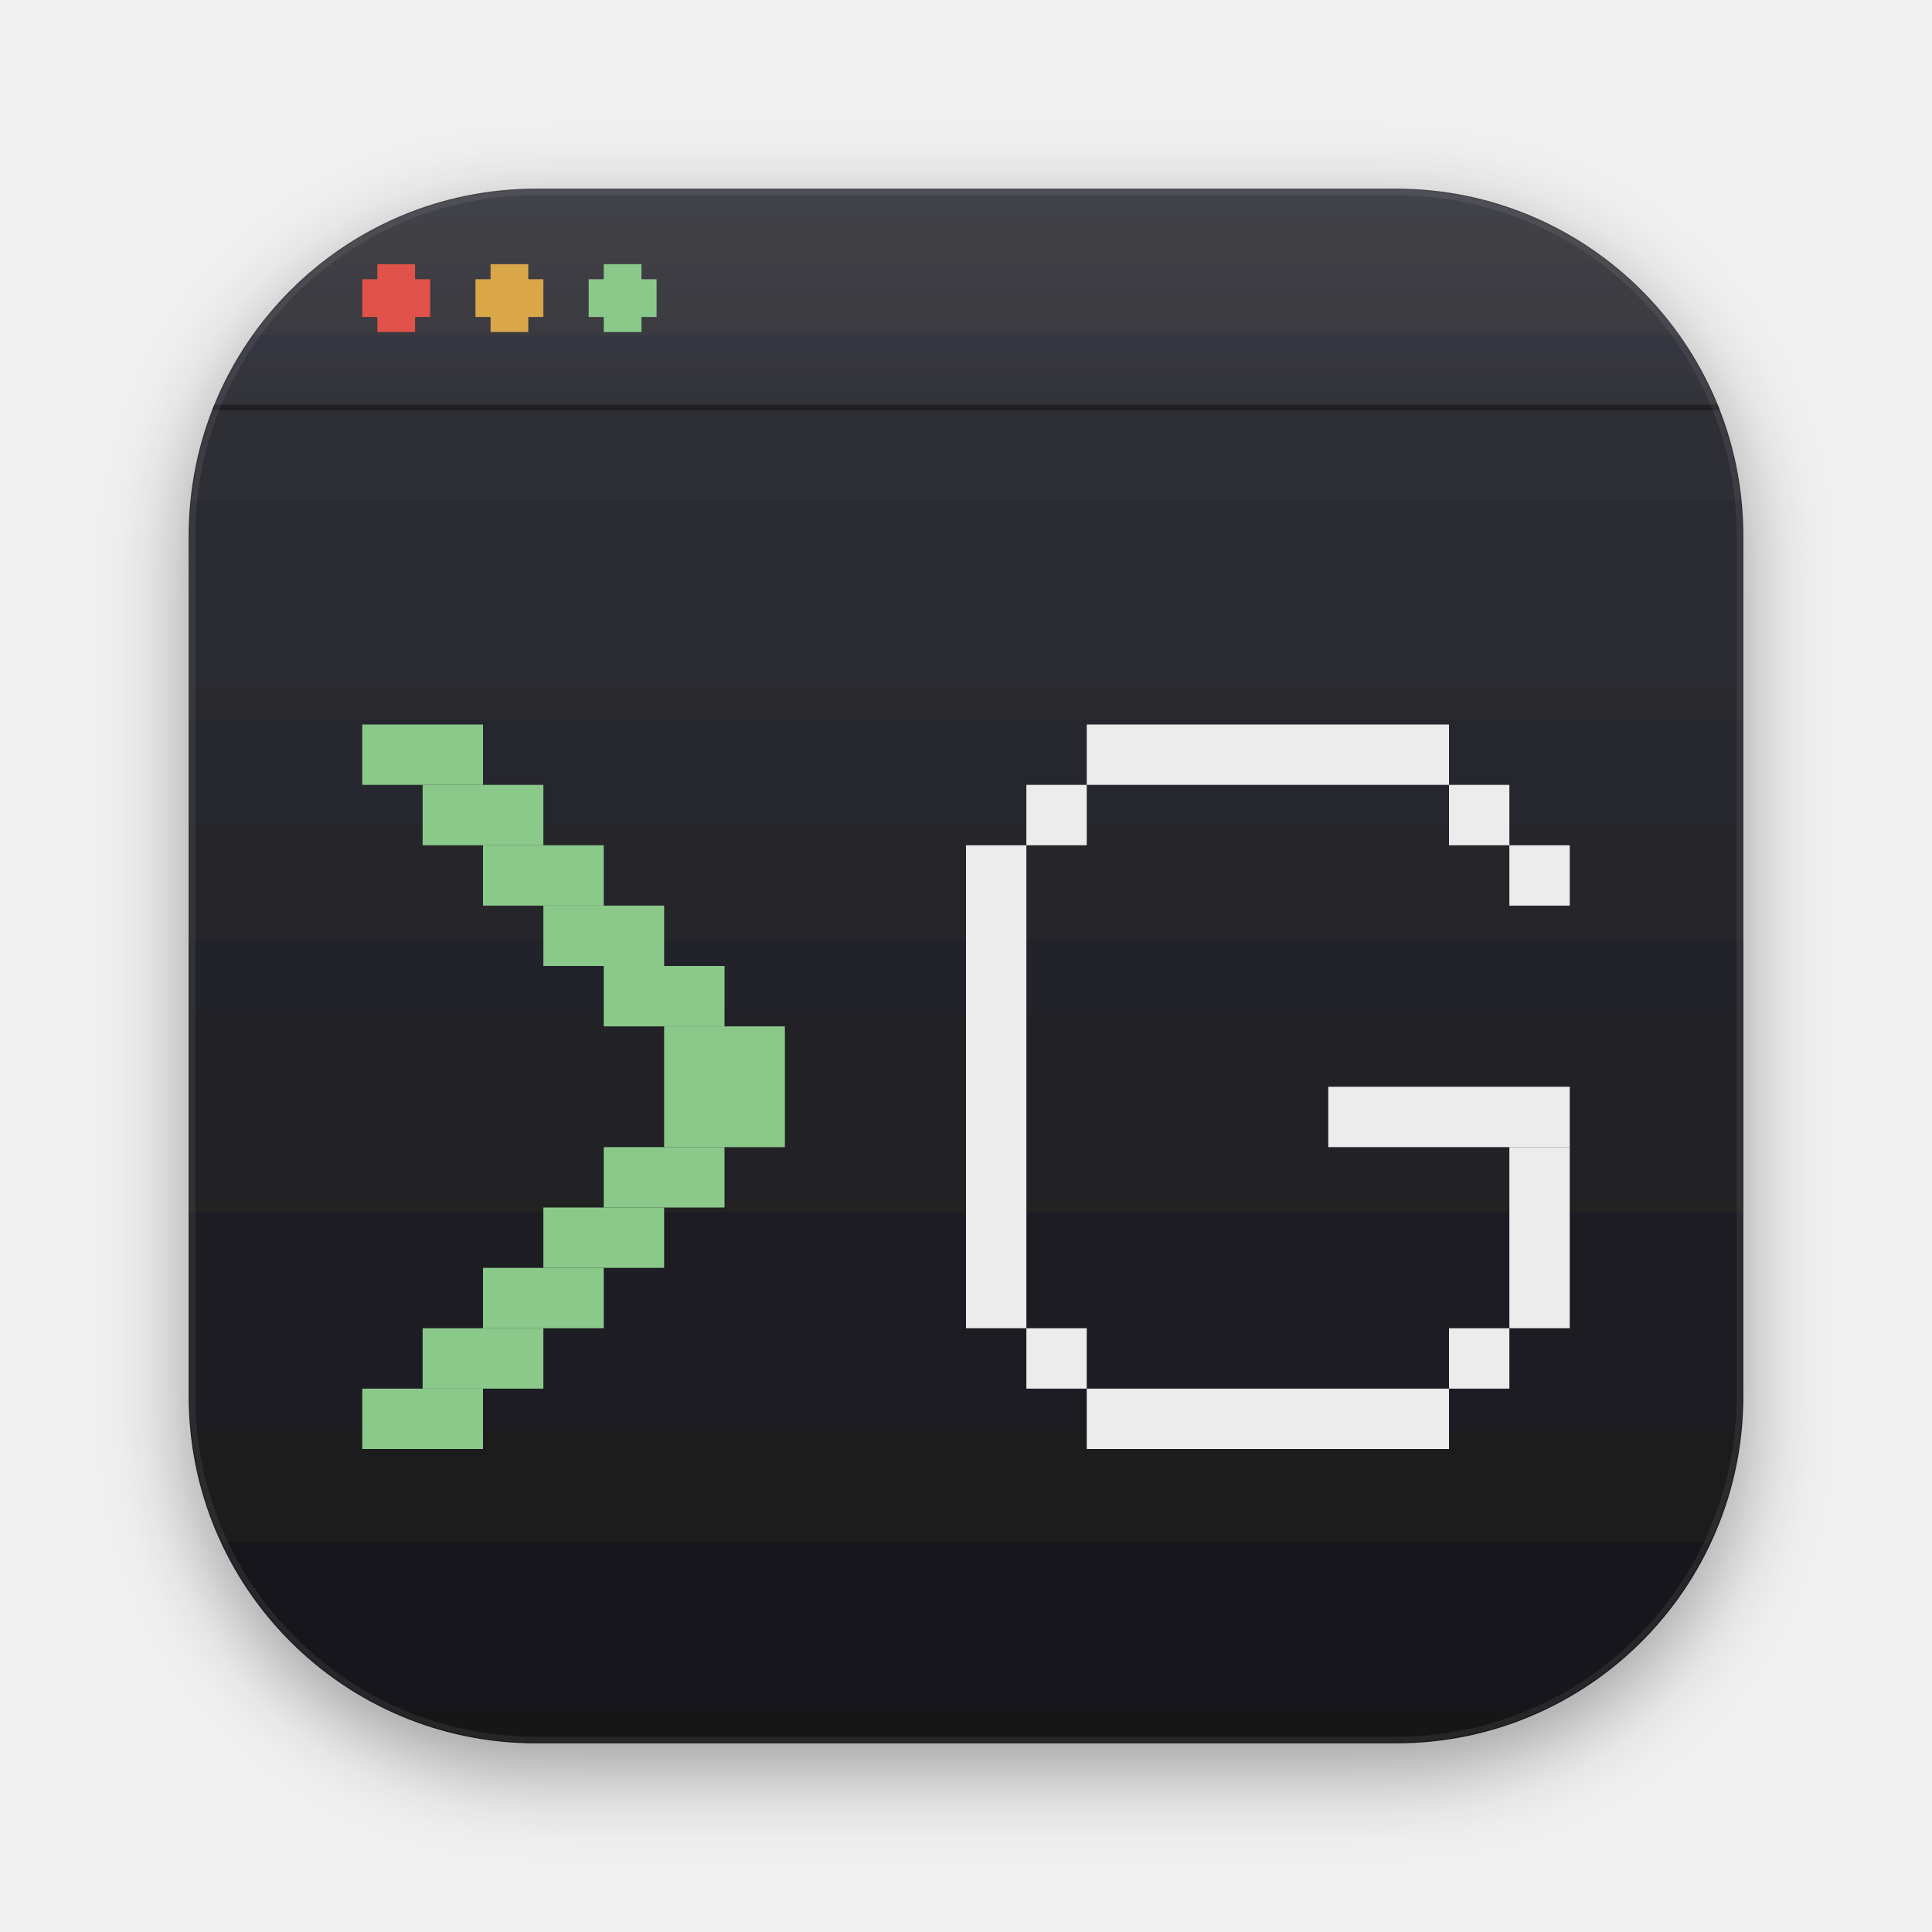
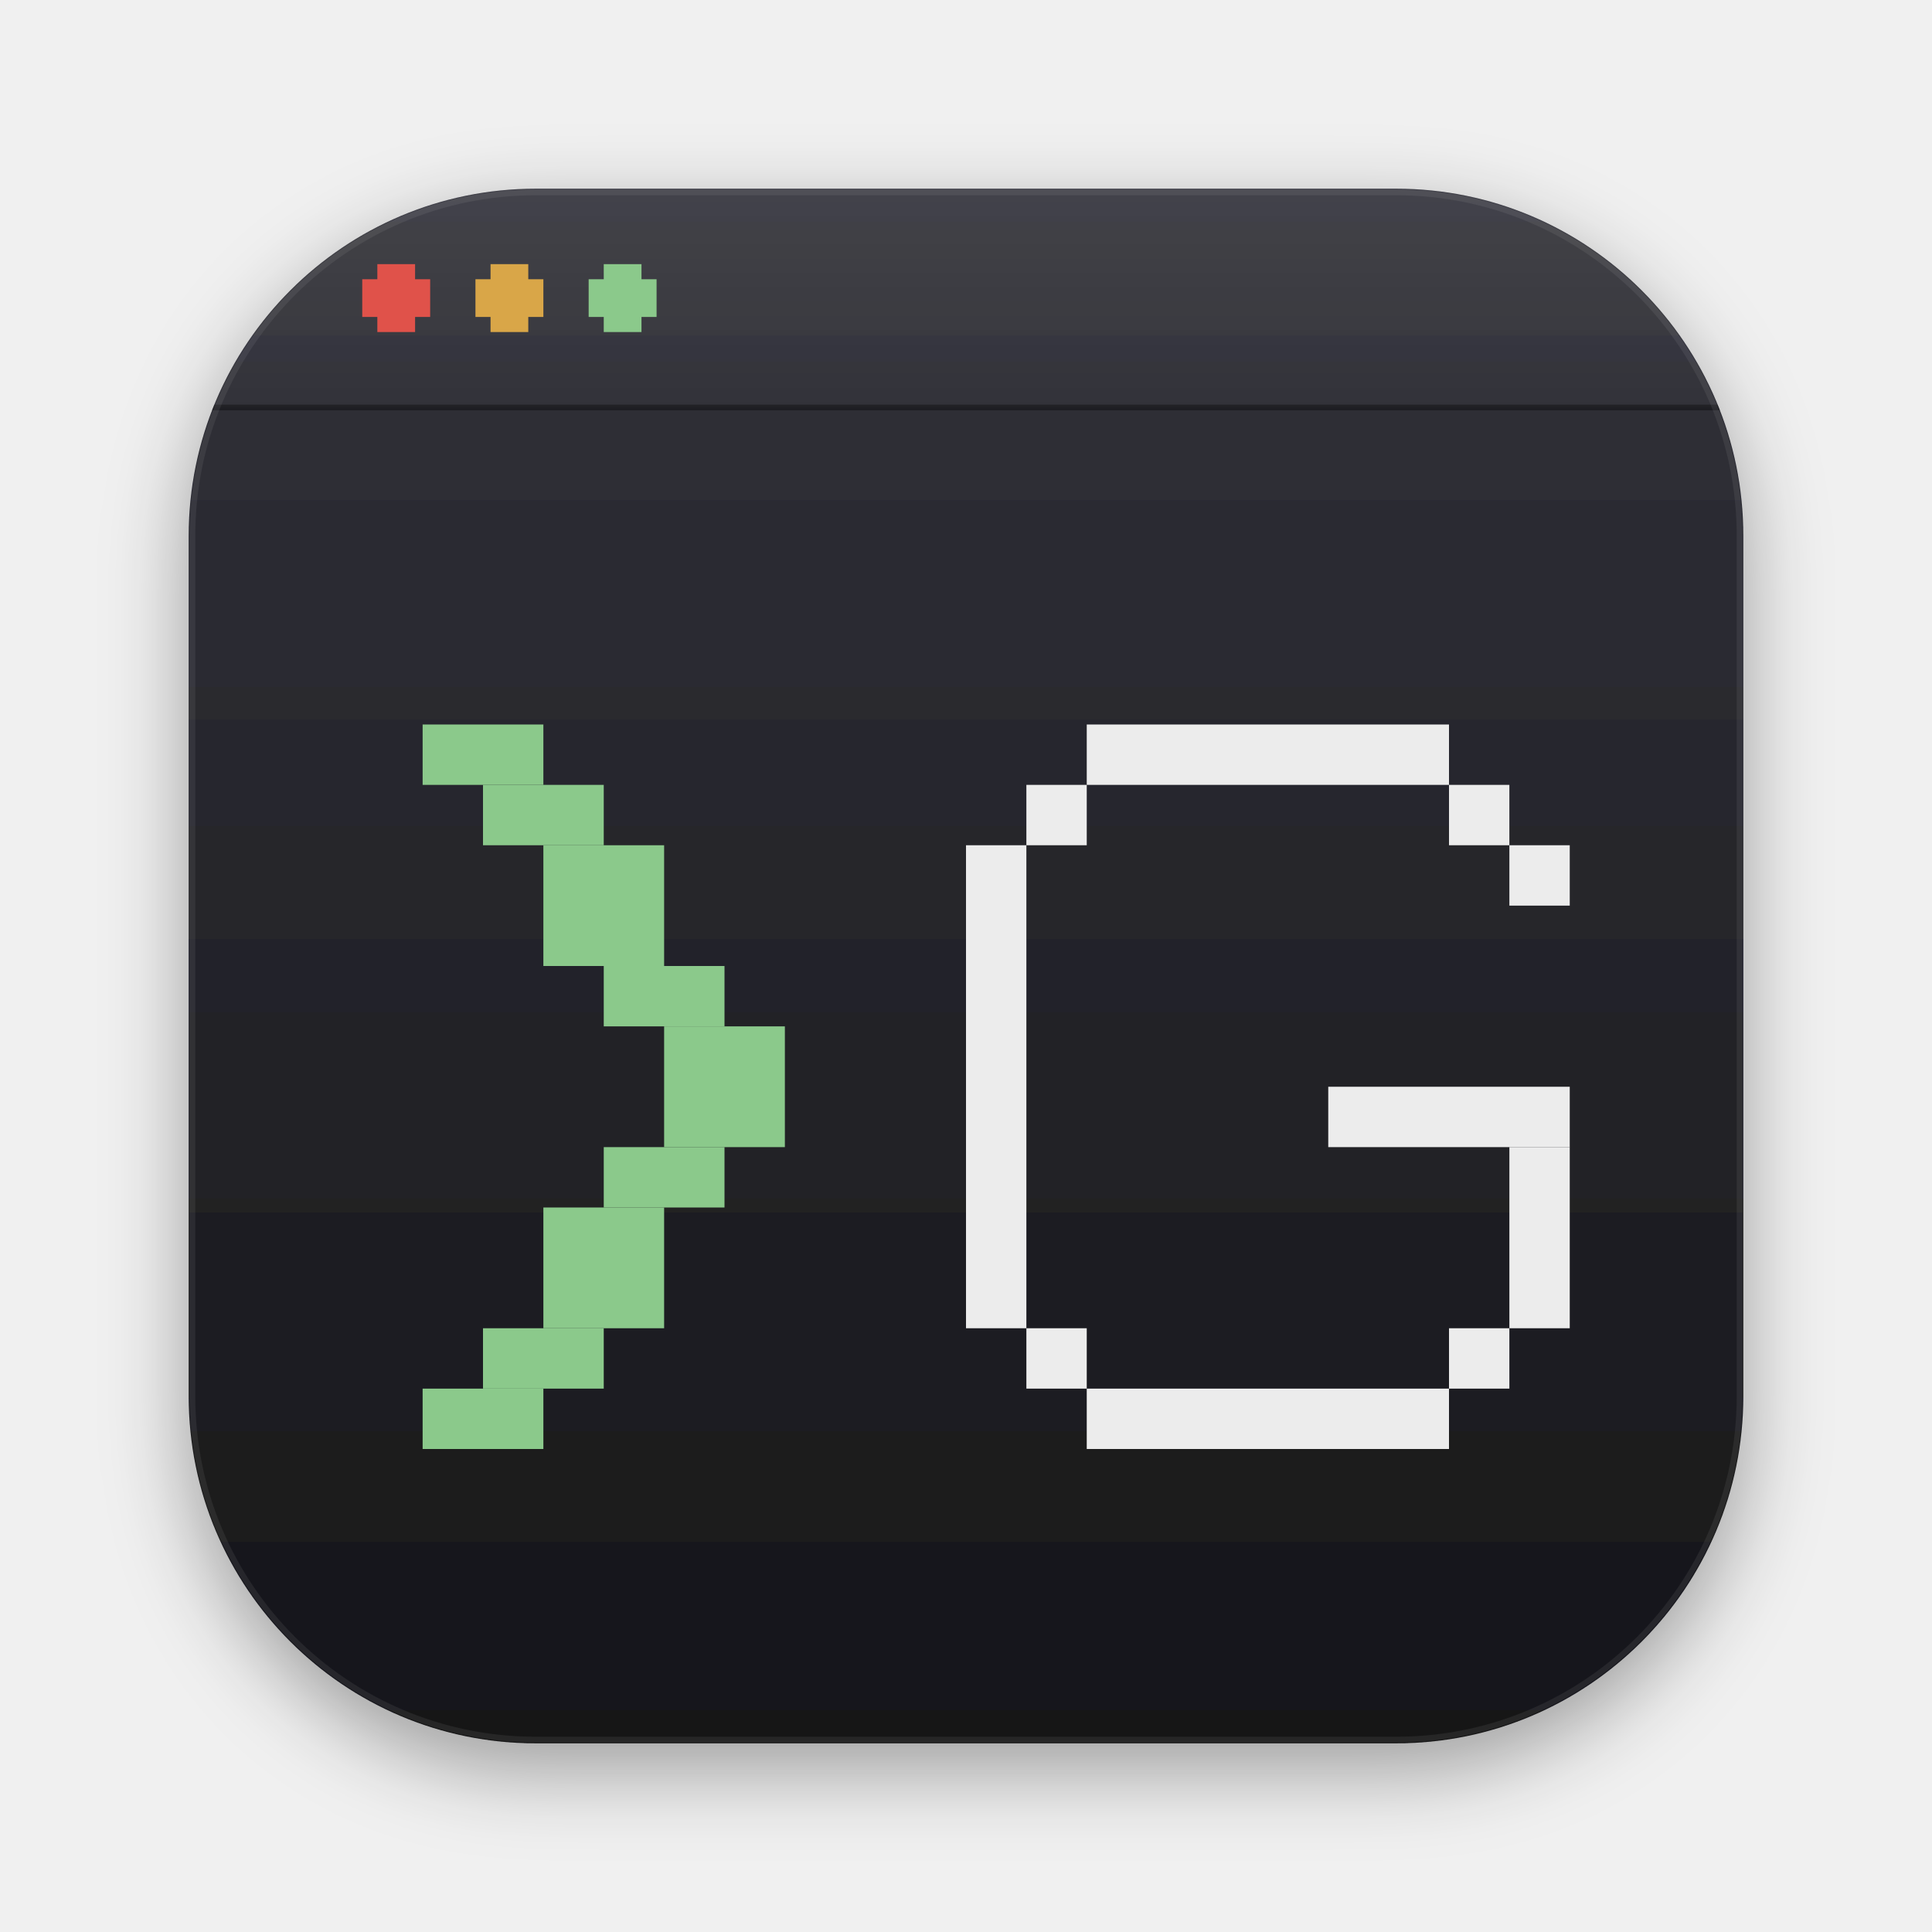
<svg xmlns="http://www.w3.org/2000/svg" width="1024" height="1024" viewBox="0 0 1024 1024">
  <defs>
    <linearGradient id="bg" x1="0" y1="0" x2="0" y2="1">
      <stop offset="0" stop-color="#32323a" />
      <stop offset="1" stop-color="#161619" />
    </linearGradient>
    <linearGradient id="barSheen" x1="0" y1="0" x2="0" y2="1">
      <stop offset="0" stop-color="#ffffff" stop-opacity="0.08" />
      <stop offset="1" stop-color="#ffffff" stop-opacity="0.02" />
    </linearGradient>
    <clipPath id="squircleClip">
      <rect x="100" y="100" width="824" height="824" rx="184" />
    </clipPath>
    <filter id="dropShadow" x="-20%" y="-20%" width="140%" height="140%">
      <feDropShadow dx="0" dy="14" stdDeviation="22" flood-color="#000000" flood-opacity="0.35" />
    </filter>
  </defs>
  <g filter="url(#dropShadow)">
    <rect x="100" y="100" width="824" height="824" rx="184" fill="url(#bg)" />
  </g>
  <g clip-path="url(#squircleClip)">
    <rect x="100" y="100" width="824" height="116" fill="url(#barSheen)" />
    <line x1="100" y1="216" x2="924" y2="216" stroke="#000000" stroke-opacity="0.35" stroke-width="3" />
    <g fill="#e0524a">
      <rect x="200" y="140" width="20" height="36" />
      <rect x="192" y="148" width="36" height="20" />
    </g>
    <g fill="#d9a648">
      <rect x="260" y="140" width="20" height="36" />
      <rect x="252" y="148" width="36" height="20" />
    </g>
    <g fill="#8bc98b">
      <rect x="320" y="140" width="20" height="36" />
      <rect x="312" y="148" width="36" height="20" />
    </g>
  </g>
  <g fill="#8bc98b">
-     <rect x="192" y="384" width="64" height="32" />
-     <rect x="224" y="416" width="64" height="32" />
-     <rect x="256" y="448" width="64" height="32" />
-     <rect x="288" y="480" width="64" height="32" />
+     <rect x="224" y="384" width="64" height="32" />
+     <rect x="256" y="416" width="64" height="32" />
+     <rect x="288" y="448" width="64" height="64" />
    <rect x="320" y="512" width="64" height="32" />
    <rect x="352" y="544" width="64" height="64" />
    <rect x="320" y="608" width="64" height="32" />
-     <rect x="288" y="640" width="64" height="32" />
-     <rect x="256" y="672" width="64" height="32" />
-     <rect x="224" y="704" width="64" height="32" />
-     <rect x="192" y="736" width="64" height="32" />
+     <rect x="288" y="640" width="64" height="64" />
+     <rect x="256" y="704" width="64" height="32" />
+     <rect x="224" y="736" width="64" height="32" />
  </g>
  <g fill="#ececec">
    <rect x="576" y="384" width="192" height="32" />
    <rect x="544" y="416" width="32" height="32" />
    <rect x="768" y="416" width="32" height="32" />
    <rect x="800" y="448" width="32" height="32" />
    <rect x="512" y="448" width="32" height="256" />
    <rect x="704" y="576" width="128" height="32" />
    <rect x="800" y="608" width="32" height="96" />
    <rect x="544" y="704" width="32" height="32" />
    <rect x="768" y="704" width="32" height="32" />
    <rect x="576" y="736" width="192" height="32" />
  </g>
  <rect x="102" y="102" width="820" height="820" rx="182" fill="none" stroke="#ffffff" stroke-opacity="0.07" stroke-width="3" />
</svg>
